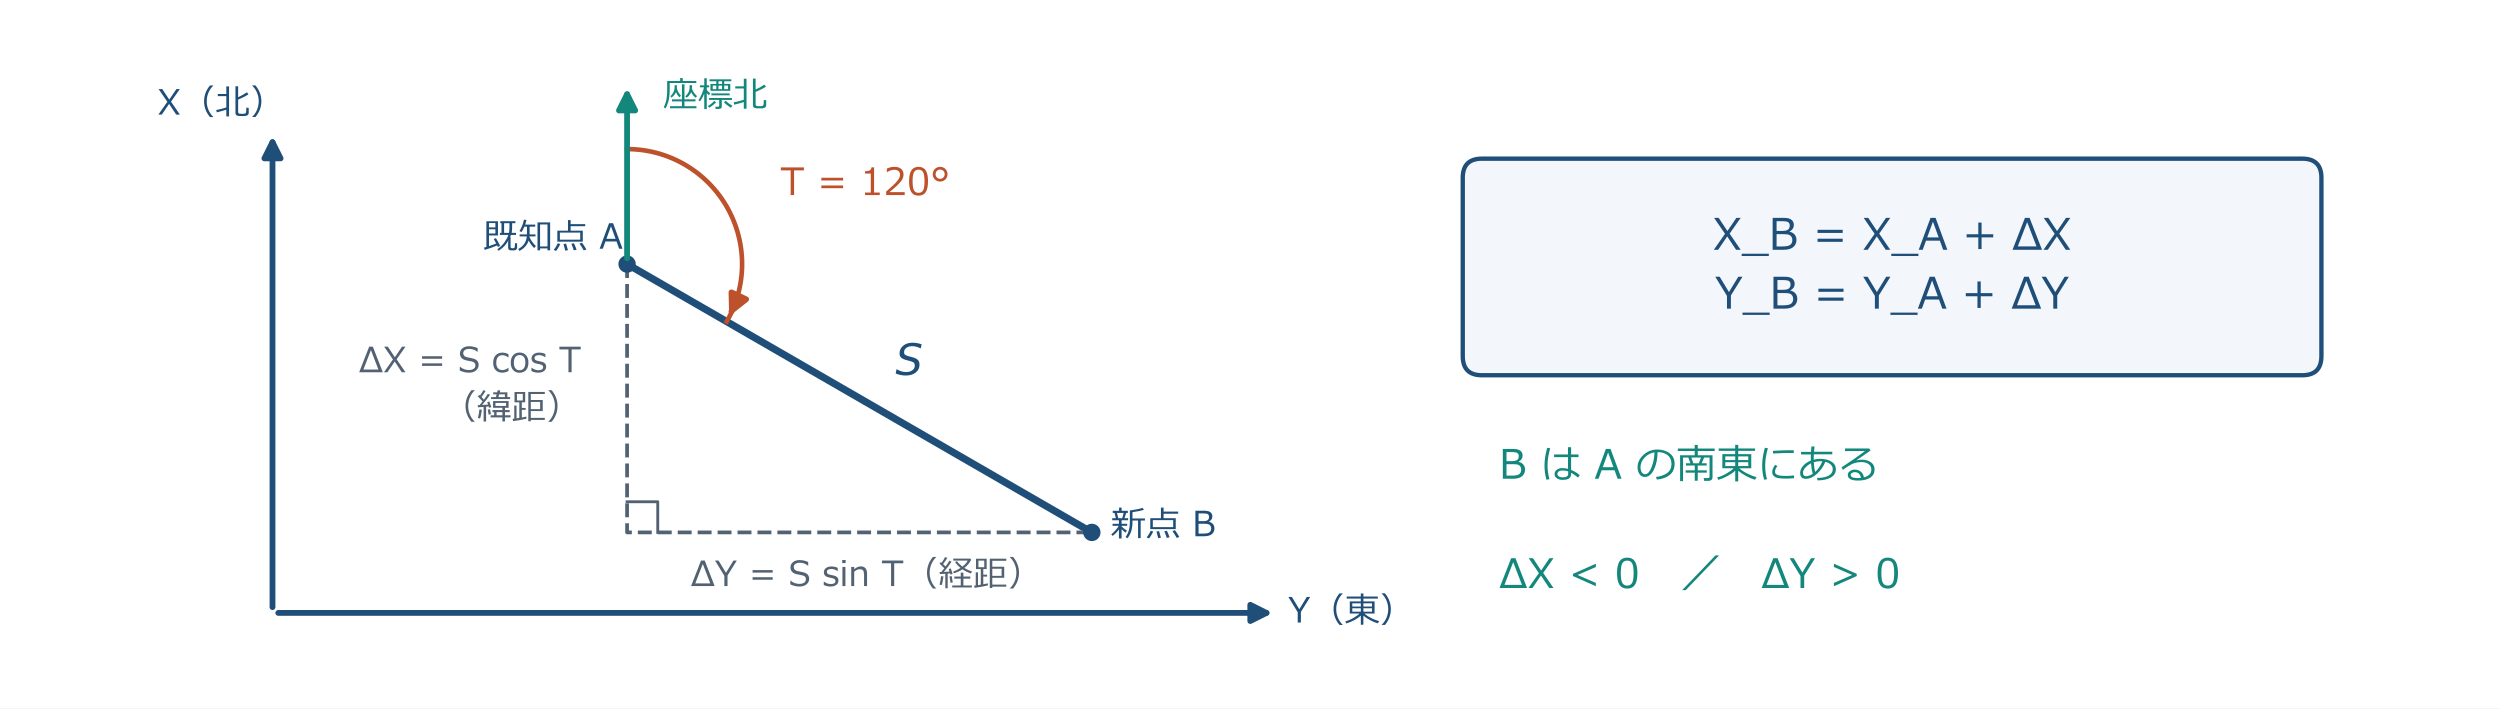
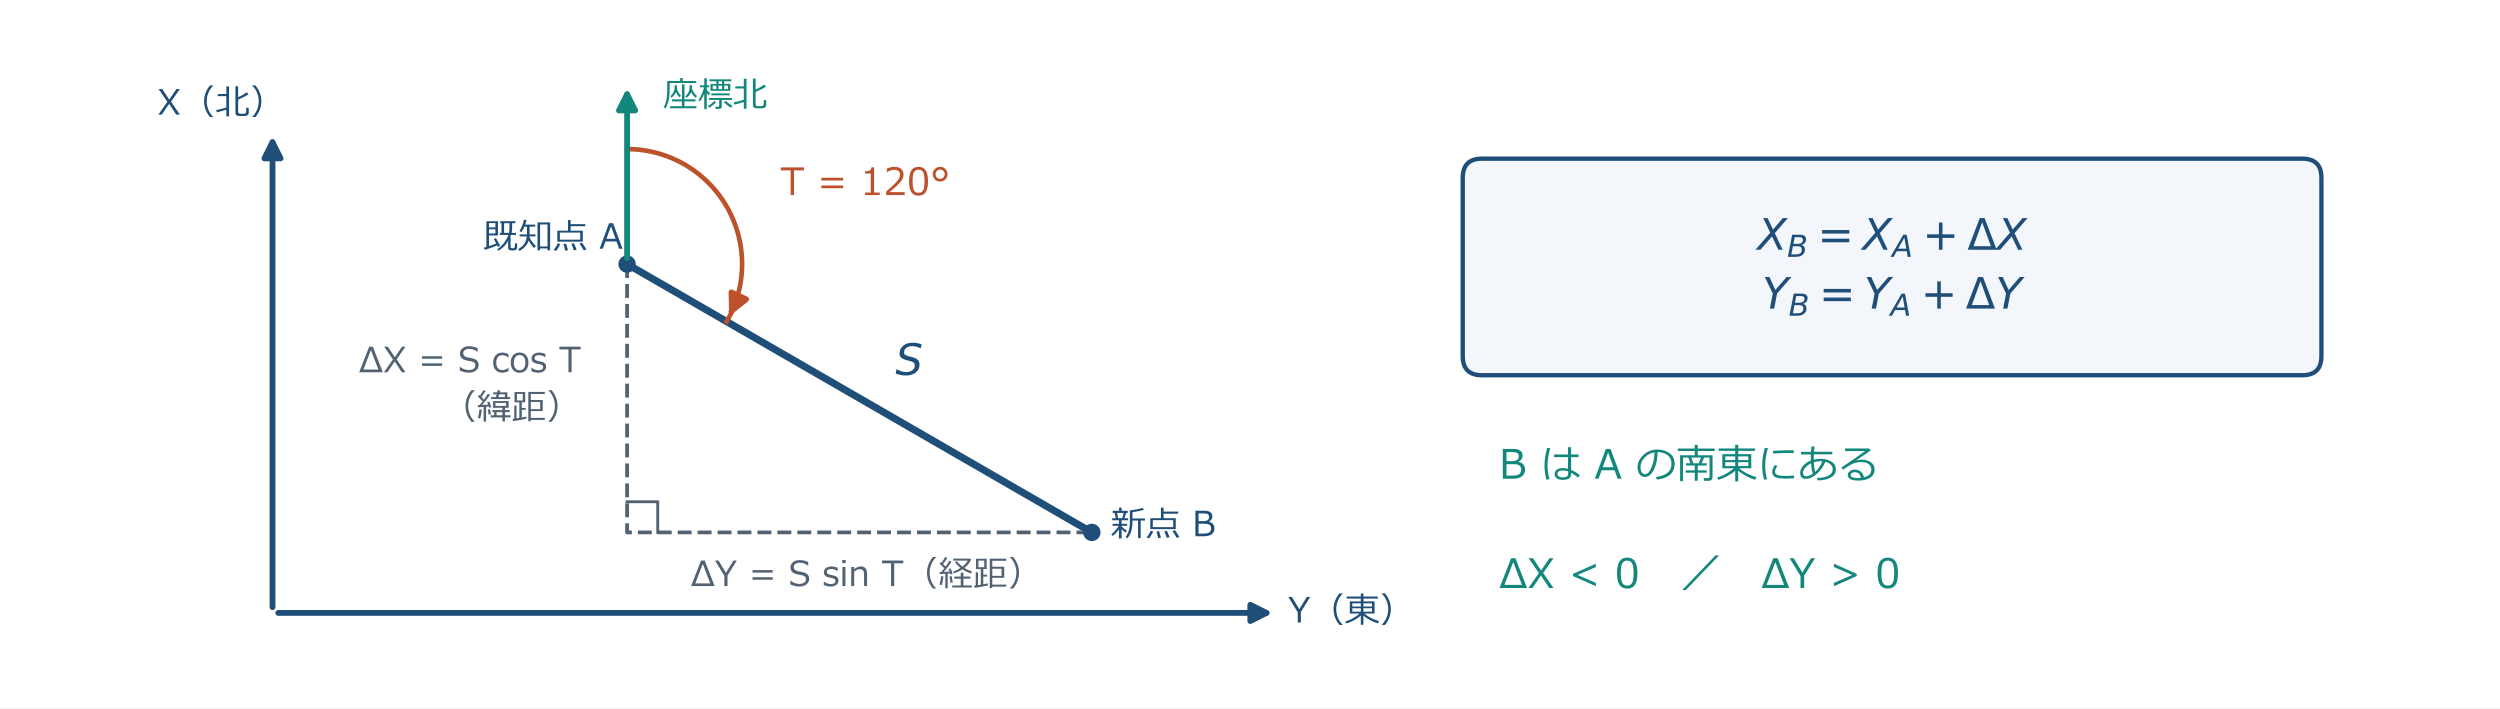
<svg xmlns="http://www.w3.org/2000/svg" xmlns:xlink="http://www.w3.org/1999/xlink" width="864pt" height="244.8pt" viewBox="0 0 864 244.8" version="1.1">
  <defs>
    <style type="text/css">*{stroke-linejoin: round; stroke-linecap: butt}</style>
  </defs>
  <g id="figure_1">
    <g id="patch_1">
      <path d="M 0 244.8 L 864 244.8 L 864 0 L 0 0 z " style="fill: #ffffff" />
    </g>
    <g id="axes_1">
      <g id="patch_2">
        <path d="M 512.15 129.686 L 795.658 129.686 Q 802.282 129.686 802.282 123.062 L 802.282 61.459 Q 802.282 54.835 795.658 54.835 L 512.15 54.835 Q 505.526 54.835 505.526 61.459 L 505.526 123.062 Q 505.526 129.686 512.15 129.686 z " clip-path="url(#pdc36e05cc6)" style="fill: #f3f7fb; stroke: #1f4e79; stroke-width: 1.5; stroke-linejoin: miter" />
      </g>
      <g id="line2d_1">
        <path d="M 216.72 91.267 L 377.343 184.003 " clip-path="url(#pdc36e05cc6)" style="fill: none; stroke: #1f4e79; stroke-width: 2.5; stroke-linecap: square" />
      </g>
      <g id="line2d_2">
        <path d="M 216.72 91.267 L 216.72 184.003 L 377.343 184.003 " clip-path="url(#pdc36e05cc6)" style="fill: none; stroke-dasharray: 4.81,2.08; stroke-dashoffset: 0; stroke: #526273; stroke-width: 1.3" />
      </g>
      <g id="line2d_3">
        <path d="M 227.318 184.003 L 227.318 173.405 L 216.72 173.405 " clip-path="url(#pdc36e05cc6)" style="fill: none; stroke: #526273; stroke-linecap: square" />
      </g>
      <g id="line2d_4">
        <defs>
          <path id="mb7fa4020e0" d="M 0 2.5 C 0.663 2.5 1.299 2.237 1.768 1.768 C 2.237 1.299 2.5 0.663 2.5 0 C 2.5 -0.663 2.237 -1.299 1.768 -1.768 C 1.299 -2.237 0.663 -2.5 0 -2.5 C -0.663 -2.5 -1.299 -2.237 -1.768 -1.768 C -2.237 -1.299 -2.5 -0.663 -2.5 0 C -2.5 0.663 -2.237 1.299 -1.768 1.768 C -1.299 2.237 -0.663 2.5 0 2.5 z " style="stroke: #1f4e79" />
        </defs>
        <g clip-path="url(#pdc36e05cc6)">
          <use xlink:href="#mb7fa4020e0" x="216.72" y="91.267" style="fill: #1f4e79; stroke: #1f4e79" />
        </g>
      </g>
      <g id="line2d_5">
        <g clip-path="url(#pdc36e05cc6)">
          <use xlink:href="#mb7fa4020e0" x="377.343" y="184.003" style="fill: #1f4e79; stroke: #1f4e79" />
        </g>
      </g>
      <g id="line2d_6">
        <path d="M 216.72 51.523 L 217.552 51.532 L 218.384 51.558 L 219.216 51.602 L 220.046 51.663 L 220.874 51.741 L 221.701 51.837 L 222.526 51.95 L 223.348 52.08 L 224.167 52.227 L 224.983 52.392 L 225.796 52.573 L 226.604 52.772 L 227.408 52.987 L 228.207 53.219 L 229.002 53.468 L 229.79 53.734 L 230.574 54.016 L 231.351 54.314 L 232.121 54.629 L 232.885 54.959 L 233.642 55.306 L 234.392 55.668 L 235.133 56.046 L 235.867 56.439 L 236.592 56.848 L 237.308 57.272 L 238.016 57.71 L 238.714 58.164 L 239.402 58.631 L 240.081 59.114 L 240.749 59.61 L 241.407 60.12 L 242.054 60.644 L 242.69 61.181 L 243.314 61.732 L 243.927 62.295 L 244.527 62.871 L 245.116 63.46 L 245.692 64.061 L 246.256 64.673 L 246.806 65.298 L 247.343 65.933 L 247.867 66.58 L 248.377 67.238 L 248.874 67.906 L 249.356 68.585 L 249.824 69.273 L 250.277 69.971 L 250.716 70.679 L 251.139 71.395 L 251.548 72.12 L 251.941 72.854 L 252.319 73.596 L 252.681 74.345 L 253.028 75.102 L 253.359 75.866 L 253.673 76.636 L 253.971 77.414 L 254.253 78.197 L 254.519 78.986 L 254.768 79.78 L 255 80.579 L 255.215 81.383 L 255.414 82.192 L 255.595 83.004 L 255.76 83.82 L 255.907 84.639 L 256.038 85.461 L 256.151 86.286 L 256.246 87.113 L 256.325 87.942 L 256.386 88.772 L 256.429 89.603 L 256.455 90.435 L 256.464 91.267 L 256.455 92.1 L 256.429 92.932 L 256.386 93.763 L 256.325 94.593 L 256.246 95.422 L 256.151 96.248 L 256.038 97.073 L 255.907 97.895 L 255.76 98.714 L 255.595 99.53 L 255.414 100.343 L 255.215 101.151 L 255 101.955 L 254.768 102.754 L 254.519 103.549 L 254.253 104.338 L 253.971 105.121 L 253.673 105.898 L 253.359 106.669 L 253.028 107.433 L 252.681 108.189 L 252.319 108.939 L 251.941 109.68 L 251.548 110.414 L 251.139 111.139 " clip-path="url(#pdc36e05cc6)" style="fill: none; stroke: #bd512b; stroke-width: 1.6; stroke-linecap: square" />
      </g>
      <g id="patch_3">
        <path d="M 94.176 209.825 Q 94.176 128.362 94.176 49.136 " style="fill: none; stroke: #1f4e79; stroke-width: 2; stroke-linecap: round" />
        <path d="M 91.376 54.736 L 94.176 49.136 L 96.976 54.736 z " style="fill: #1f4e79; stroke: #1f4e79; stroke-width: 2; stroke-linecap: round" />
      </g>
      <g id="patch_4">
        <path d="M 96.174 211.824 Q 268.054 211.824 437.698 211.824 " style="fill: none; stroke: #1f4e79; stroke-width: 2; stroke-linecap: round" />
        <path d="M 432.098 209.024 L 437.698 211.824 L 432.098 214.624 z " style="fill: #1f4e79; stroke: #1f4e79; stroke-width: 2; stroke-linecap: round" />
      </g>
      <g id="text_1">
        <g style="fill: #1f4e79" transform="translate(54.432 39.6) scale(0.12 -0.12)">
          <defs>
            <path id="Meiryo-58" d="M 4125 4709 L 2491 2381 L 4122 0 L 3444 0 L 2138 1972 L 797 0 L 163 0 L 1813 2353 L 200 4709 L 875 4709 L 2166 2763 L 3488 4709 L 4125 4709 z " transform="scale(0.015625)" />
            <path id="Meiryo-ff08" d="M 6003 -453 L 5388 -453 Q 4300 853 4300 2459 Q 4300 4053 5388 5369 L 6003 5369 L 6003 5338 Q 5491 4863 5169 4178 Q 4788 3366 4788 2459 Q 4788 1547 5169 731 Q 5491 47 6003 -428 L 6003 -453 z " transform="scale(0.015625)" />
            <path id="Meiryo-5317" d="M 3684 5219 L 4181 5219 L 4181 3197 Q 5100 3628 5781 4109 L 6088 3744 Q 5453 3291 4181 2763 L 4181 466 Q 4181 334 4278 236 Q 4375 138 4819 138 Q 5353 138 5468 198 Q 5584 259 5628 389 Q 5672 519 5688 1288 L 6131 1225 L 6131 309 Q 6131 103 5992 -39 Q 5853 -181 5654 -226 Q 5456 -272 4975 -272 Q 4716 -272 4342 -253 Q 3969 -234 3826 -93 Q 3684 47 3684 303 L 3684 5219 z M 250 413 L 128 844 Q 853 963 2000 1316 L 2000 3403 L 428 3403 L 428 3797 L 2000 3797 L 2000 5200 L 2503 5200 L 2503 -331 L 2000 -331 L 2000 897 Q 1319 675 250 413 z " transform="scale(0.015625)" />
            <path id="Meiryo-ff09" d="M 2059 2463 Q 2059 856 972 -450 L 359 -450 L 359 -425 Q 872 50 1194 734 Q 1575 1550 1575 2463 Q 1575 3369 1194 4181 Q 872 4866 359 5341 L 359 5375 L 972 5375 Q 2059 4059 2059 2463 z " transform="scale(0.015625)" />
          </defs>
          <use xlink:href="#Meiryo-58" />
          <use xlink:href="#Meiryo-ff08" transform="translate(66.94336 0)" />
          <use xlink:href="#Meiryo-5317" transform="translate(166.9434 0)" />
          <use xlink:href="#Meiryo-ff09" transform="translate(266.9434 0)" />
        </g>
      </g>
      <g id="text_2">
        <g style="fill: #1f4e79" transform="translate(445.248 215.136) scale(0.12 -0.12)">
          <defs>
            <path id="Meiryo-59" d="M 4025 4709 L 2313 1950 L 2313 0 L 1731 0 L 1731 1888 L 9 4709 L 656 4709 L 2025 2447 L 3403 4709 L 4025 4709 z " transform="scale(0.015625)" />
            <path id="Meiryo-6771" d="M 244 -175 L 72 206 Q 572 338 1039 563 Q 1506 788 1995 1111 Q 2484 1434 2678 1653 L 891 1653 L 891 3888 L 2919 3888 L 2919 4403 L 322 4403 L 322 4788 L 2919 4788 L 2919 5350 L 3403 5350 L 3403 4788 L 6059 4788 L 6059 4403 L 3403 4403 L 3403 3888 L 5459 3888 L 5459 1653 L 3569 1653 Q 4147 1153 4890 786 Q 5634 419 6300 256 L 6053 -159 Q 5391 25 4641 431 Q 3891 838 3397 1263 L 3397 -416 L 2925 -416 L 2925 1272 Q 2478 847 1725 439 Q 972 31 244 -175 z M 1353 2947 L 2925 2947 L 2925 3534 L 1353 3534 L 1353 2947 z M 3397 2947 L 4988 2947 L 4988 3534 L 3397 3534 L 3397 2947 z M 4988 2619 L 3397 2619 L 3397 2000 L 4988 2000 L 4988 2619 z M 2925 2619 L 1353 2619 L 1353 2000 L 2925 2000 L 2925 2619 z " transform="scale(0.015625)" />
          </defs>
          <use xlink:href="#Meiryo-59" />
          <use xlink:href="#Meiryo-ff08" transform="translate(63.08594 0)" />
          <use xlink:href="#Meiryo-6771" transform="translate(163.0859 0)" />
          <use xlink:href="#Meiryo-ff09" transform="translate(263.0859 0)" />
        </g>
      </g>
      <g id="patch_5">
        <path d="M 216.72 89.266 Q 216.72 59.801 216.72 32.572 " style="fill: none; stroke: #13877b; stroke-width: 2; stroke-linecap: round" />
        <path d="M 213.92 38.172 L 216.72 32.572 L 219.52 38.172 z " style="fill: #13877b; stroke: #13877b; stroke-width: 2; stroke-linecap: round" />
      </g>
      <g id="text_3">
        <g style="fill: #13877b" transform="translate(229.3056 36.9504) scale(0.12 -0.12)">
          <defs>
            <path id="Meiryo-5ea7" d="M 1141 4406 L 1141 3241 Q 1141 1834 891 965 Q 641 97 338 -294 L 44 -50 Q 678 1056 678 2953 L 678 4781 L 3072 4781 L 3072 5322 L 3550 5322 L 3550 4781 L 6044 4781 L 6044 4406 L 1141 4406 z M 1200 -247 L 1200 138 L 3400 138 L 3400 1019 L 1559 1019 L 1559 1397 L 3400 1397 L 3400 4172 L 3863 4172 L 3863 1397 L 5900 1397 L 5900 1019 L 3863 1019 L 3863 138 L 6075 138 L 6075 -247 L 1200 -247 z M 2297 2734 Q 2200 2494 2003 2231 Q 1806 1969 1475 1719 L 1272 1984 Q 1544 2206 1744 2550 Q 1944 2894 2003 3209 Q 2063 3525 2063 4003 L 2472 4003 Q 2472 3659 2453 3441 Q 2503 3128 2740 2714 Q 2978 2300 3216 2084 L 2956 1772 Q 2559 2119 2297 2734 z M 5097 2719 Q 4984 2438 4776 2172 Q 4569 1906 4247 1700 L 4013 1966 Q 4247 2150 4430 2409 Q 4613 2669 4697 2903 Q 4781 3138 4801 3334 Q 4822 3531 4822 4003 L 5266 4003 Q 5266 3806 5244 3391 Q 5303 3072 5575 2678 Q 5847 2284 6194 1978 L 5900 1700 Q 5397 2116 5097 2719 z " transform="scale(0.015625)" />
            <path id="Meiryo-6a19" d="M 1103 2463 Q 838 1734 331 1009 L 38 1225 Q 338 1647 650 2372 Q 963 3097 1066 3606 L 313 3606 L 313 3984 L 1116 3984 L 1116 5284 L 1578 5284 L 1578 3984 L 2022 3984 L 2022 3606 L 1578 3606 L 1578 3128 Q 1788 2866 2206 2503 L 1972 2131 Q 1847 2263 1578 2563 L 1578 -403 L 1116 -403 L 1103 2463 z M 3331 4234 L 3331 4734 L 2084 4734 L 2084 5081 L 6100 5081 L 6100 4734 L 4794 4734 L 4794 4234 L 5909 4234 L 5909 2966 L 2253 2966 L 2253 4234 L 3331 4234 z M 3738 4734 L 3738 4234 L 4388 4234 L 4388 4734 L 3738 4734 z M 3331 3272 L 3331 3931 L 2678 3931 L 2678 3272 L 3331 3272 z M 3738 3931 L 3738 3272 L 4388 3272 L 4388 3931 L 3738 3931 z M 5491 3931 L 4794 3931 L 4794 3272 L 5491 3272 L 5491 3931 z M 2425 2138 L 2425 2491 L 5794 2491 L 5794 2138 L 2425 2138 z M 3841 -369 L 3206 -369 L 3150 28 L 3631 28 Q 3866 28 3866 238 L 3866 1288 L 2000 1288 L 2000 1647 L 6216 1647 L 6216 1288 L 4344 1288 L 4344 69 Q 4344 -138 4205 -253 Q 4066 -369 3841 -369 z M 6022 -141 Q 5716 31 5306 350 Q 4897 669 4741 859 L 5069 1113 Q 5572 631 6316 200 L 6022 -141 z M 2013 -141 L 1772 159 Q 2488 572 2934 1094 L 3306 866 Q 3084 606 2678 293 Q 2272 -19 2013 -141 z " transform="scale(0.015625)" />
          </defs>
          <use xlink:href="#Meiryo-5ea7" />
          <use xlink:href="#Meiryo-6a19" transform="translate(100 0)" />
          <use xlink:href="#Meiryo-5317" transform="translate(200 0)" />
        </g>
      </g>
      <g id="text_4">
        <g style="fill: #1f4e79" transform="translate(167.04 85.968) scale(0.12 -0.12)">
          <defs>
            <path id="Meiryo-65e2" d="M 5069 2544 Q 5000 2325 4947 2197 L 5022 2197 L 5022 338 Q 5022 91 5381 91 Q 5578 91 5659 133 Q 5741 175 5778 284 Q 5816 394 5838 1038 L 6222 991 L 6222 241 Q 6222 44 6137 -81 Q 6053 -206 5897 -256 Q 5741 -306 5409 -306 Q 5216 -306 5038 -291 L 5016 -291 Q 4572 -256 4572 213 L 4572 1309 L 4638 1494 L 4625 1559 Q 4044 409 2809 -375 L 2581 -88 Q 3391 469 3914 1219 Q 4438 1969 4606 2544 L 3050 2544 L 3050 2922 L 3350 2922 L 3350 4713 L 3122 4713 L 3122 5084 L 5909 5084 L 5909 4713 L 5309 4713 L 5309 3994 Q 5309 3381 5222 2922 L 6022 2922 L 6022 2544 L 5069 2544 z M 4722 2922 Q 4813 3338 4813 3988 L 4813 4713 L 3828 4713 L 3828 2922 L 4722 2922 z M 269 -209 L 113 206 Q 294 250 563 331 L 563 5069 L 2697 5069 L 2697 2453 L 1041 2453 L 1041 481 Q 1769 719 2372 963 Q 2106 1481 1922 1775 L 2325 1956 Q 2434 1788 2723 1255 Q 3013 722 3097 534 L 2684 319 Q 2638 425 2547 609 Q 1553 184 269 -209 z M 2222 4731 L 1041 4731 L 1041 3941 L 2222 3941 L 2222 4731 z M 1041 3594 L 1041 2813 L 2222 2813 L 2222 3594 L 1041 3594 z " transform="scale(0.015625)" />
            <path id="Meiryo-77e5" d="M 2097 2281 Q 2097 2253 2094 2191 Q 2250 1778 2608 1278 Q 2966 778 3291 503 L 2969 131 Q 2369 703 1963 1516 Q 1531 250 247 -397 L 44 -50 Q 1513 775 1603 2281 L 288 2281 L 288 2641 L 1644 2641 L 1644 4075 L 1166 4075 Q 878 3397 619 3063 L 259 3266 Q 559 3719 786 4320 Q 1013 4922 1081 5363 L 1553 5303 Q 1447 4822 1313 4447 L 3166 4447 L 3166 4075 L 2128 4075 L 2128 2641 L 3213 2641 L 3213 2281 L 2097 2281 z M 5425 59 L 4059 59 L 4059 -291 L 3584 -291 L 3584 4853 L 5913 4853 L 5913 -291 L 5425 -291 L 5425 59 z M 4059 425 L 5425 425 L 5425 4481 L 4059 4481 L 4059 425 z " transform="scale(0.015625)" />
            <path id="Meiryo-70b9" d="M 838 1309 L 838 3331 L 2803 3331 L 2803 5284 L 3291 5284 L 3291 4541 L 5981 4541 L 5981 4156 L 3291 4156 L 3291 3331 L 5531 3331 L 5531 1309 L 838 1309 z M 5059 2972 L 1306 2972 L 1306 1675 L 5059 1675 L 5059 2972 z M 5706 -309 Q 5469 153 4925 950 L 5388 1125 Q 5872 453 6197 -141 L 5706 -309 z M 3872 -297 Q 3672 328 3428 909 L 3900 1016 Q 4178 438 4394 -188 L 3872 -297 z M 603 -409 L 172 -206 Q 622 331 916 1009 L 1372 884 Q 1297 647 1026 200 Q 756 -247 603 -409 z M 2294 -350 L 1978 872 L 2456 950 Q 2578 584 2803 -266 L 2294 -350 z " transform="scale(0.015625)" />
            <path id="Meiryo-20" transform="scale(0.015625)" />
            <path id="Meiryo-41" d="M 3000 1828 L 2153 4150 L 1309 1828 L 3000 1828 z M 3659 0 L 3175 1344 L 1131 1344 L 647 0 L 56 0 L 1800 4709 L 2541 4709 L 4281 0 L 3659 0 z " transform="scale(0.015625)" />
          </defs>
          <use xlink:href="#Meiryo-65e2" />
          <use xlink:href="#Meiryo-77e5" transform="translate(100 0)" />
          <use xlink:href="#Meiryo-70b9" transform="translate(200 0)" />
          <use xlink:href="#Meiryo-20" transform="translate(300 0)" />
          <use xlink:href="#Meiryo-41" transform="translate(333.9844 0)" />
        </g>
      </g>
      <g id="text_5">
        <g style="fill: #1f4e79" transform="translate(383.9675 185.328) scale(0.12 -0.12)">
          <defs>
            <path id="Meiryo-65b0" d="M 284 69 L 53 356 Q 378 603 804 1078 Q 1231 1553 1431 1928 L 284 1928 L 284 2294 L 1459 2294 L 1459 2947 L 219 2947 L 219 3331 L 891 3331 L 644 4297 L 316 4297 L 316 4691 L 1484 4691 L 1484 5278 L 1953 5278 L 1953 4691 L 3097 4691 L 3097 4297 L 2800 4297 L 2478 3331 L 3150 3331 L 3150 2947 L 1947 2947 L 1947 2294 L 2978 2294 L 2978 1928 L 1947 1928 L 1947 1819 Q 2325 1416 2919 1028 L 2691 656 Q 2225 1013 1947 1300 L 1947 -409 L 1459 -409 L 1459 1238 Q 831 416 284 69 z M 1103 4297 L 1338 3331 L 2066 3331 L 2328 4297 L 1103 4297 z M 4984 -344 L 4984 2900 L 3953 2900 L 3953 2594 Q 3953 725 3013 -381 L 2684 -128 Q 3056 325 3265 1034 Q 3475 1744 3475 2528 L 3475 4750 Q 5038 4963 5819 5238 L 6066 4866 Q 5228 4609 3953 4441 L 3953 3281 L 6256 3281 L 6256 2900 L 5466 2900 L 5466 -344 L 4984 -344 z " transform="scale(0.015625)" />
            <path id="Meiryo-42" d="M 578 0 L 578 4709 L 1966 4709 Q 2284 4709 2507 4696 Q 2731 4684 2967 4615 Q 3203 4547 3372 4408 Q 3541 4269 3622 4081 Q 3703 3894 3703 3653 Q 3703 3028 3072 2691 L 3072 2666 Q 3550 2566 3819 2245 Q 4088 1925 4088 1450 Q 4088 778 3605 389 Q 3122 0 2228 0 L 578 0 z M 1159 4216 L 1159 2784 L 2000 2784 Q 2609 2784 2853 2981 Q 3097 3178 3097 3588 Q 3097 3872 2903 4044 Q 2709 4216 1928 4216 L 1159 4216 z M 1159 2303 L 1159 494 L 2006 494 Q 2903 494 3192 742 Q 3481 991 3481 1413 Q 3481 1688 3375 1883 Q 3269 2078 3042 2190 Q 2816 2303 2163 2303 L 1159 2303 z " transform="scale(0.015625)" />
          </defs>
          <use xlink:href="#Meiryo-65b0" />
          <use xlink:href="#Meiryo-70b9" transform="translate(100 0)" />
          <use xlink:href="#Meiryo-20" transform="translate(200 0)" />
          <use xlink:href="#Meiryo-42" transform="translate(233.9844 0)" />
        </g>
      </g>
      <g id="patch_6">
        <path d="M 253.121 106.928 Q 252.557 108.127 252.945 107.302 " style="fill: none; stroke: #bd512b; stroke-width: 2; stroke-linecap: round" />
        <path d="M 257.863 103.428 L 252.945 107.302 L 252.796 101.043 z " style="fill: #bd512b; stroke: #bd512b; stroke-width: 2; stroke-linecap: round" />
      </g>
      <g id="text_6">
        <g style="fill: #bd512b" transform="translate(269.712 67.4208) scale(0.13 -0.13)">
          <defs>
            <path id="Meiryo-54" d="M 1744 0 L 1744 4203 L 72 4203 L 72 4709 L 3997 4709 L 3997 4203 L 2325 4203 L 2325 0 L 1744 0 z " transform="scale(0.015625)" />
            <path id="Meiryo-3d" d="M 4425 2484 L 719 2484 L 719 2947 L 4425 2947 L 4425 2484 z M 4425 1172 L 719 1172 L 719 1634 L 4425 1634 L 4425 1172 z " transform="scale(0.015625)" />
            <path id="Meiryo-31" d="M 3338 0 L 831 0 L 831 431 L 1813 431 L 1813 3669 L 831 3669 L 831 4050 Q 1406 4053 1653 4214 Q 1900 4375 1931 4725 L 2375 4725 L 2375 431 L 3338 431 L 3338 0 z " transform="scale(0.015625)" />
            <path id="Meiryo-32" d="M 3606 0 L 456 0 L 456 609 Q 956 1041 1579 1612 Q 2203 2184 2506 2618 Q 2809 3053 2809 3488 Q 2809 3872 2554 4087 Q 2300 4303 1863 4303 Q 1222 4303 603 3897 L 572 3897 L 572 4506 Q 1203 4806 1878 4806 Q 2591 4806 3000 4461 Q 3409 4116 3409 3519 Q 3409 3200 3304 2909 Q 3200 2619 2978 2344 Q 2756 2069 2447 1759 Q 2138 1450 1025 503 L 3606 503 L 3606 0 z " transform="scale(0.015625)" />
            <path id="Meiryo-30" d="M 1991 -97 Q 1159 -97 768 497 Q 378 1091 378 2350 Q 378 3609 770 4206 Q 1163 4803 1991 4803 Q 2813 4803 3206 4204 Q 3600 3606 3600 2356 Q 3600 1094 3209 498 Q 2819 -97 1991 -97 z M 1991 4325 Q 1456 4325 1215 3901 Q 975 3478 975 2350 Q 975 1231 1215 806 Q 1456 381 1991 381 Q 2525 381 2764 806 Q 3003 1231 3003 2356 Q 3003 3459 2765 3892 Q 2528 4325 1991 4325 z " transform="scale(0.015625)" />
            <path id="Meiryo-b0" d="M 1688 2303 Q 1159 2303 796 2662 Q 434 3022 434 3553 Q 434 4084 795 4443 Q 1156 4803 1688 4803 Q 2222 4803 2581 4443 Q 2941 4084 2941 3553 Q 2941 3022 2580 2662 Q 2219 2303 1688 2303 z M 1688 4341 Q 1356 4341 1136 4116 Q 916 3891 916 3553 Q 916 3216 1137 2991 Q 1359 2766 1688 2766 Q 2019 2766 2239 2992 Q 2459 3219 2459 3553 Q 2459 3888 2240 4114 Q 2022 4341 1688 4341 z " transform="scale(0.015625)" />
          </defs>
          <use xlink:href="#Meiryo-54" />
          <use xlink:href="#Meiryo-20" transform="translate(63.57422 0)" />
          <use xlink:href="#Meiryo-3d" transform="translate(97.55859 0)" />
          <use xlink:href="#Meiryo-20" transform="translate(177.9297 0)" />
          <use xlink:href="#Meiryo-31" transform="translate(211.9141 0)" />
          <use xlink:href="#Meiryo-32" transform="translate(274.0234 0)" />
          <use xlink:href="#Meiryo-30" transform="translate(336.1328 0)" />
          <use xlink:href="#Meiryo-b0" transform="translate(398.2422 0)" />
        </g>
      </g>
      <g id="text_7">
        <g style="fill: #1f4e79" transform="translate(309.456 129.6864) scale(0.15 -0.15)">
          <defs>
            <path id="DejaVuSans-Oblique-53" d="M 3859 4513 L 3738 3897 Q 3422 4066 3111 4152 Q 2800 4238 2509 4238 Q 1944 4238 1609 3991 Q 1275 3744 1275 3334 Q 1275 3109 1398 2989 Q 1522 2869 2034 2731 L 2413 2638 Q 3053 2472 3303 2217 Q 3553 1963 3553 1503 Q 3553 797 2998 353 Q 2444 -91 1538 -91 Q 1166 -91 791 -17 Q 416 56 38 206 L 166 856 Q 513 641 861 531 Q 1209 422 1556 422 Q 2147 422 2503 684 Q 2859 947 2859 1369 Q 2859 1650 2717 1795 Q 2575 1941 2106 2059 L 1728 2156 Q 1081 2325 845 2545 Q 609 2766 609 3163 Q 609 3859 1145 4304 Q 1681 4750 2541 4750 Q 2875 4750 3203 4690 Q 3531 4631 3859 4513 z " transform="scale(0.015625)" />
          </defs>
          <use xlink:href="#DejaVuSans-Oblique-53" transform="translate(0 0.78125)" />
        </g>
      </g>
      <g id="text_8">
        <g style="fill: #526273" transform="translate(124.0318 128.6438) scale(0.12 -0.12)">
          <defs>
            <path id="Meiryo-394" d="M 4406 0 L 56 0 L 1894 4709 L 2572 4709 L 4406 0 z M 3597 497 L 2216 4081 L 834 497 L 3597 497 z " transform="scale(0.015625)" />
            <path id="Meiryo-53" d="M 2022 -84 Q 1228 -84 356 309 L 356 1019 L 397 1019 Q 1116 406 2028 406 Q 2591 406 2911 636 Q 3231 866 3231 1247 Q 3231 1541 3095 1708 Q 2959 1875 2622 1969 L 1572 2181 Q 988 2303 686 2623 Q 384 2944 384 3456 Q 384 4038 853 4416 Q 1322 4794 2075 4794 Q 2863 4794 3650 4447 L 3650 3763 L 3606 3763 Q 2956 4303 2075 4303 Q 1588 4303 1289 4087 Q 991 3872 991 3522 Q 991 2938 1672 2769 Q 2066 2697 2548 2589 Q 3031 2481 3239 2364 Q 3447 2247 3576 2097 Q 3706 1947 3770 1756 Q 3834 1566 3834 1334 Q 3834 722 3337 319 Q 2841 -84 2022 -84 z " transform="scale(0.015625)" />
            <path id="Meiryo-63" d="M 3097 216 Q 2463 -81 1991 -81 Q 1175 -81 723 397 Q 272 875 272 1759 Q 272 2625 737 3122 Q 1203 3619 1994 3619 Q 2516 3619 3097 3328 L 3097 2716 L 3072 2716 Q 2488 3144 1981 3144 Q 1441 3144 1141 2784 Q 841 2425 841 1759 Q 841 1094 1139 744 Q 1438 394 1981 394 Q 2503 394 3072 816 L 3097 816 L 3097 216 z " transform="scale(0.015625)" />
            <path id="Meiryo-6f" d="M 1900 -97 Q 1147 -97 709 401 Q 272 900 272 1763 Q 272 2625 712 3128 Q 1153 3631 1900 3631 Q 2647 3631 3087 3131 Q 3528 2631 3528 1763 Q 3528 894 3089 398 Q 2650 -97 1900 -97 z M 1900 3163 Q 1391 3163 1116 2803 Q 841 2444 841 1763 Q 841 1091 1116 731 Q 1391 372 1900 372 Q 2409 372 2684 731 Q 2959 1091 2959 1763 Q 2959 3163 1900 3163 z " transform="scale(0.015625)" />
            <path id="Meiryo-73" d="M 1528 -84 Q 866 -84 284 206 L 284 844 L 306 844 Q 938 375 1559 375 Q 2431 375 2431 925 Q 2431 1141 2315 1259 Q 2200 1378 1834 1463 Q 1528 1522 1131 1615 Q 734 1709 517 1945 Q 300 2181 300 2550 Q 300 3019 681 3317 Q 1063 3616 1700 3616 Q 2356 3616 2853 3359 L 2853 2753 L 2831 2753 Q 2284 3156 1672 3156 Q 1294 3156 1075 3017 Q 856 2878 856 2631 Q 856 2413 973 2297 Q 1091 2181 1441 2094 L 2131 1944 Q 2559 1850 2775 1614 Q 2991 1378 2991 1003 Q 2991 519 2594 217 Q 2197 -84 1528 -84 z " transform="scale(0.015625)" />
          </defs>
          <use xlink:href="#Meiryo-394" />
          <use xlink:href="#Meiryo-58" transform="translate(69.72656 0)" />
          <use xlink:href="#Meiryo-20" transform="translate(136.6699 0)" />
          <use xlink:href="#Meiryo-3d" transform="translate(170.6543 0)" />
          <use xlink:href="#Meiryo-20" transform="translate(251.0254 0)" />
          <use xlink:href="#Meiryo-53" transform="translate(285.0098 0)" />
          <use xlink:href="#Meiryo-20" transform="translate(348.4863 0)" />
          <use xlink:href="#Meiryo-63" transform="translate(382.4707 0)" />
          <use xlink:href="#Meiryo-6f" transform="translate(433.1543 0)" />
          <use xlink:href="#Meiryo-73" transform="translate(492.5293 0)" />
          <use xlink:href="#Meiryo-20" transform="translate(542.334 0)" />
          <use xlink:href="#Meiryo-54" transform="translate(576.3184 0)" />
        </g>
        <g style="fill: #526273" transform="translate(152.8224 144.9216) scale(0.12 -0.12)">
          <defs>
            <path id="Meiryo-7def" d="M 1234 -403 L 1234 2294 L 203 2216 L 147 2613 L 500 2625 Q 731 2903 1044 3306 Q 403 4025 166 4250 L 447 4506 Q 516 4447 575 4384 Q 959 4906 1191 5388 L 1594 5219 Q 1159 4519 841 4116 Q 1116 3831 1294 3631 Q 1784 4291 2006 4697 L 2425 4525 Q 1738 3528 950 2647 Q 1675 2681 2050 2713 L 1900 3175 L 2288 3284 Q 2441 2897 2659 2247 L 2228 2144 Q 2206 2228 2159 2375 Q 2041 2359 1694 2331 L 1694 -403 L 1234 -403 z M 2613 3734 L 2613 4109 L 3503 4109 L 3634 4609 L 3006 4609 L 3006 4975 L 3731 4975 L 3834 5369 L 4309 5322 L 4213 4975 L 5616 4975 L 5616 4109 L 6119 4109 L 6119 3734 L 2613 3734 z M 3966 4109 L 5159 4109 L 5159 4609 L 4106 4609 L 3966 4109 z M 3181 753 L 3181 1328 L 2863 1328 L 2863 1713 L 4697 1713 L 4697 2131 L 2972 2131 L 2972 3363 L 5844 3363 L 5844 2131 L 5172 2131 L 5172 1713 L 6041 1713 L 6041 1328 L 5172 1328 L 5172 753 L 6197 753 L 6197 353 L 5172 353 L 5172 -391 L 4697 -391 L 4697 353 L 2528 353 L 2528 753 L 3181 753 z M 5375 3019 L 3416 3019 L 3416 2475 L 5375 2475 L 5375 3019 z M 3625 1328 L 3625 753 L 4697 753 L 4697 1328 L 3625 1328 z M 2156 863 L 2000 1791 L 2419 1863 Q 2431 1781 2588 941 L 2156 863 z M 575 166 L 178 244 Q 422 1163 453 1822 L 916 1772 Q 763 625 575 166 z " transform="scale(0.015625)" />
            <path id="Meiryo-8ddd" d="M 3534 272 L 6113 272 L 6113 -106 L 3534 -106 L 3534 -359 L 3072 -359 L 3072 5050 L 6113 5050 L 6113 4666 L 3534 4666 L 3534 3563 L 5734 3563 L 5734 1525 L 3534 1525 L 3534 272 z M 3534 3203 L 3534 1884 L 5250 1884 L 5250 3203 L 3534 3203 z M 269 -328 L 178 75 L 484 119 L 484 2538 L 903 2538 L 903 184 L 1413 266 L 1413 3138 L 531 3138 L 531 5038 L 2497 5038 L 2497 3138 L 1875 3138 L 1875 2106 L 2581 2106 L 2581 1747 L 1875 1747 L 1875 341 Q 2494 447 2725 506 L 2731 122 Q 1956 -91 269 -328 z M 2053 4691 L 981 4691 L 981 3478 L 2053 3478 L 2053 4691 z " transform="scale(0.015625)" />
          </defs>
          <use xlink:href="#Meiryo-ff08" />
          <use xlink:href="#Meiryo-7def" transform="translate(100 0)" />
          <use xlink:href="#Meiryo-8ddd" transform="translate(200 0)" />
          <use xlink:href="#Meiryo-ff09" transform="translate(300 0)" />
        </g>
      </g>
      <g id="text_9">
        <g style="fill: #526273" transform="translate(238.7269 202.5504) scale(0.12 -0.12)">
          <defs>
            <path id="Meiryo-69" d="M 1122 4238 L 500 4238 L 500 4809 L 1122 4809 L 1122 4238 z M 1088 0 L 538 0 L 538 3531 L 1088 3531 L 1088 0 z " transform="scale(0.015625)" />
            <path id="Meiryo-6e" d="M 3450 0 L 2900 0 L 2900 1978 Q 2900 2666 2719 2889 Q 2538 3113 2122 3113 Q 1631 3113 1081 2656 L 1081 0 L 531 0 L 531 3531 L 1081 3531 L 1081 3106 Q 1703 3631 2309 3631 Q 2856 3631 3153 3289 Q 3450 2947 3450 2300 L 3450 0 z " transform="scale(0.015625)" />
            <path id="Meiryo-7d4c" d="M 1275 -397 L 1275 2272 Q 931 2256 275 2216 L 216 2588 L 306 2588 L 538 2591 Q 763 2856 1084 3288 Q 938 3450 203 4159 L 472 4409 L 594 4300 Q 984 4847 1222 5350 L 1647 5191 Q 1275 4556 859 4056 L 1328 3619 Q 1813 4291 2013 4675 L 2428 4506 Q 1791 3531 1006 2603 Q 1434 2622 2056 2672 Q 1944 3031 1894 3156 L 2294 3247 Q 2425 2872 2625 2234 L 2222 2131 Q 2203 2197 2156 2347 Q 2003 2328 1713 2303 L 1713 -397 L 1275 -397 z M 4434 3084 Q 3784 2653 2866 2341 L 2703 2659 Q 3388 2894 4075 3344 Q 3494 3809 3063 4416 L 3409 4591 Q 3800 4063 4425 3591 Q 5159 4156 5400 4697 L 2744 4697 L 2744 5063 L 5844 5063 L 6047 4878 Q 5678 4047 4788 3341 Q 5378 2969 6209 2678 L 5963 2319 Q 5122 2625 4434 3084 z M 2547 -259 L 2547 113 L 4122 113 L 4122 1372 L 2931 1372 L 2931 1759 L 4122 1759 L 4122 2475 L 4609 2475 L 4609 1759 L 5884 1759 L 5884 1372 L 4609 1372 L 4609 113 L 6169 113 L 6169 -259 L 2547 -259 z M 2234 597 Q 2122 1175 2050 1791 Q 2141 1797 2456 1838 Q 2581 966 2650 675 L 2234 597 z M 603 191 L 209 256 Q 450 1103 484 1825 L 928 1778 Q 794 613 603 191 z " transform="scale(0.015625)" />
          </defs>
          <use xlink:href="#Meiryo-394" />
          <use xlink:href="#Meiryo-59" transform="translate(69.72656 0)" />
          <use xlink:href="#Meiryo-20" transform="translate(132.8125 0)" />
          <use xlink:href="#Meiryo-3d" transform="translate(166.7969 0)" />
          <use xlink:href="#Meiryo-20" transform="translate(247.168 0)" />
          <use xlink:href="#Meiryo-53" transform="translate(281.1523 0)" />
          <use xlink:href="#Meiryo-20" transform="translate(344.6289 0)" />
          <use xlink:href="#Meiryo-73" transform="translate(378.6133 0)" />
          <use xlink:href="#Meiryo-69" transform="translate(428.418 0)" />
          <use xlink:href="#Meiryo-6e" transform="translate(453.8086 0)" />
          <use xlink:href="#Meiryo-20" transform="translate(515.625 0)" />
          <use xlink:href="#Meiryo-54" transform="translate(549.6094 0)" />
          <use xlink:href="#Meiryo-ff08" transform="translate(613.1836 0)" />
          <use xlink:href="#Meiryo-7d4c" transform="translate(713.1836 0)" />
          <use xlink:href="#Meiryo-8ddd" transform="translate(813.1836 0)" />
          <use xlink:href="#Meiryo-ff09" transform="translate(913.1836 0)" />
        </g>
      </g>
      <g id="text_10">
-         <g style="fill: #1f4e79" transform="translate(591.9153 86.32467) scale(0.15 -0.15)">
-           <defs>
-             <path id="Meiryo-5f" d="M 3988 -919 L -13 -919 L -13 -581 L 3988 -581 L 3988 -919 z " transform="scale(0.015625)" />
-             <path id="Meiryo-2b" d="M 4534 1828 L 2813 1828 L 2813 106 L 2331 106 L 2331 1828 L 609 1828 L 609 2291 L 2331 2291 L 2331 4013 L 2813 4013 L 2813 2291 L 4534 2291 L 4534 1828 z " transform="scale(0.015625)" />
-           </defs>
-           <use xlink:href="#Meiryo-58" />
-           <use xlink:href="#Meiryo-5f" transform="translate(66.94336 0)" />
-           <use xlink:href="#Meiryo-42" transform="translate(129.0527 0)" />
-           <use xlink:href="#Meiryo-20" transform="translate(196.3379 0)" />
-           <use xlink:href="#Meiryo-3d" transform="translate(230.3223 0)" />
-           <use xlink:href="#Meiryo-20" transform="translate(310.6934 0)" />
-           <use xlink:href="#Meiryo-58" transform="translate(344.6777 0)" />
-           <use xlink:href="#Meiryo-5f" transform="translate(411.6211 0)" />
-           <use xlink:href="#Meiryo-41" transform="translate(473.7305 0)" />
-           <use xlink:href="#Meiryo-20" transform="translate(541.5039 0)" />
-           <use xlink:href="#Meiryo-2b" transform="translate(575.4883 0)" />
-           <use xlink:href="#Meiryo-20" transform="translate(655.8594 0)" />
-           <use xlink:href="#Meiryo-394" transform="translate(689.8438 0)" />
-           <use xlink:href="#Meiryo-58" transform="translate(759.5703 0)" />
-         </g>
-         <g style="fill: #1f4e79" transform="translate(592.7802 106.6719) scale(0.15 -0.15)">
-           <use xlink:href="#Meiryo-59" />
-           <use xlink:href="#Meiryo-5f" transform="translate(63.08594 0)" />
-           <use xlink:href="#Meiryo-42" transform="translate(125.1953 0)" />
-           <use xlink:href="#Meiryo-20" transform="translate(192.4805 0)" />
-           <use xlink:href="#Meiryo-3d" transform="translate(226.4648 0)" />
-           <use xlink:href="#Meiryo-20" transform="translate(306.8359 0)" />
-           <use xlink:href="#Meiryo-59" transform="translate(340.8203 0)" />
-           <use xlink:href="#Meiryo-5f" transform="translate(403.9062 0)" />
-           <use xlink:href="#Meiryo-41" transform="translate(466.0156 0)" />
-           <use xlink:href="#Meiryo-20" transform="translate(533.7891 0)" />
-           <use xlink:href="#Meiryo-2b" transform="translate(567.7734 0)" />
-           <use xlink:href="#Meiryo-20" transform="translate(648.1445 0)" />
-           <use xlink:href="#Meiryo-394" transform="translate(682.1289 0)" />
-           <use xlink:href="#Meiryo-59" transform="translate(751.8555 0)" />
+         <g style="fill: #1f4e79" transform="translate(607.329 86.32467) scale(0.15 -0.15)">
+           <defs>
+             <path id="DejaVuSans-Oblique-58" d="M 878 4666 L 1516 4666 L 2316 2981 L 3763 4666 L 4500 4666 L 2578 2438 L 3738 0 L 3103 0 L 2163 1966 L 459 0 L -275 0 L 1906 2509 L 878 4666 z " transform="scale(0.015625)" />
+             <path id="DejaVuSans-Oblique-42" d="M 1081 4666 L 2694 4666 Q 3350 4666 3675 4422 Q 4000 4178 4000 3688 Q 4000 3238 3720 2911 Q 3441 2584 2988 2516 Q 3375 2428 3569 2181 Q 3763 1934 3763 1522 Q 3763 819 3242 409 Q 2722 0 1819 0 L 172 0 L 1081 4666 z M 1234 2228 L 903 519 L 1919 519 Q 2491 519 2800 781 Q 3109 1044 3109 1522 Q 3109 1891 2904 2059 Q 2700 2228 2247 2228 L 1234 2228 z M 1606 4147 L 1331 2741 L 2272 2741 Q 2775 2741 3058 2959 Q 3341 3178 3341 3566 Q 3341 3869 3150 4008 Q 2959 4147 2541 4147 L 1606 4147 z " transform="scale(0.015625)" />
+             <path id="DejaVuSans-3d" d="M 678 2906 L 4684 2906 L 4684 2381 L 678 2381 L 678 2906 z M 678 1631 L 4684 1631 L 4684 1100 L 678 1100 L 678 1631 z " transform="scale(0.015625)" />
+             <path id="DejaVuSans-Oblique-41" d="M 2356 4666 L 3072 4666 L 3938 0 L 3278 0 L 3084 1197 L 984 1197 L 325 0 L -341 0 L 2356 4666 z M 2584 4044 L 1275 1722 L 2988 1722 L 2584 4044 z " transform="scale(0.015625)" />
+             <path id="DejaVuSans-2b" d="M 2944 4013 L 2944 2272 L 4684 2272 L 4684 1741 L 2944 1741 L 2944 0 L 2419 0 L 2419 1741 L 678 1741 L 678 2272 L 2419 2272 L 2419 4013 L 2944 4013 z " transform="scale(0.015625)" />
+             <path id="DejaVuSans-394" d="M 2188 4044 L 906 525 L 3472 525 L 2188 4044 z M 50 0 L 1831 4666 L 2547 4666 L 4325 0 L 50 0 z " transform="scale(0.015625)" />
+           </defs>
+           <use xlink:href="#DejaVuSans-Oblique-58" transform="translate(0 0.09375)" />
+           <use xlink:href="#DejaVuSans-Oblique-42" transform="translate(68.50586 -16.3125) scale(0.7)" />
+           <use xlink:href="#DejaVuSans-3d" transform="translate(138.7451 0.09375)" />
+           <use xlink:href="#DejaVuSans-Oblique-58" transform="translate(242.0166 0.09375)" />
+           <use xlink:href="#DejaVuSans-Oblique-41" transform="translate(310.5225 -16.3125) scale(0.7)" />
+           <use xlink:href="#DejaVuSans-2b" transform="translate(380.625 0.09375)" />
+           <use xlink:href="#DejaVuSans-394" transform="translate(483.8965 0.09375)" />
+           <use xlink:href="#DejaVuSans-Oblique-58" transform="translate(552.3047 0.09375)" />
+         </g>
+         <g style="fill: #1f4e79" transform="translate(608.979 106.6719) scale(0.15 -0.15)">
+           <defs>
+             <path id="DejaVuSans-Oblique-59" d="M 403 4666 L 1081 4666 L 1953 2747 L 3616 4666 L 4325 4666 L 2209 2222 L 1778 0 L 1147 0 L 1575 2222 L 403 4666 z " transform="scale(0.015625)" />
+           </defs>
+           <use xlink:href="#DejaVuSans-Oblique-59" transform="translate(0 0.09375)" />
+           <use xlink:href="#DejaVuSans-Oblique-42" transform="translate(61.08398 -16.3125) scale(0.7)" />
+           <use xlink:href="#DejaVuSans-3d" transform="translate(131.3232 0.09375)" />
+           <use xlink:href="#DejaVuSans-Oblique-59" transform="translate(234.5947 0.09375)" />
+           <use xlink:href="#DejaVuSans-Oblique-41" transform="translate(295.6787 -16.3125) scale(0.7)" />
+           <use xlink:href="#DejaVuSans-2b" transform="translate(365.7812 0.09375)" />
+           <use xlink:href="#DejaVuSans-394" transform="translate(469.0527 0.09375)" />
+           <use xlink:href="#DejaVuSans-Oblique-59" transform="translate(537.4609 0.09375)" />
        </g>
      </g>
      <g id="text_11">
        <g style="fill: #13877b" transform="translate(518.112 165.456) scale(0.14 -0.14)">
          <defs>
            <path id="Meiryo-306f" d="M 6253 569 L 5972 184 Q 5669 459 4891 959 L 4891 769 Q 4891 294 4577 58 Q 4263 -178 3509 -178 Q 3000 -178 2636 69 Q 2272 316 2272 731 Q 2272 1156 2619 1420 Q 2966 1684 3456 1684 Q 3938 1684 4394 1569 L 4394 3416 L 2197 3416 L 2197 3838 L 4394 3838 L 4394 4984 L 4884 4984 L 4884 3838 L 6050 3838 L 6050 3416 L 4884 3416 L 4884 1397 Q 5613 1103 6253 569 z M 4422 769 L 4422 1147 Q 4047 1306 3466 1306 Q 3141 1303 2933 1158 Q 2725 1013 2725 756 Q 2725 503 2965 361 Q 3206 219 3538 219 Q 4422 219 4422 769 z M 1466 -63 L 1000 -166 Q 681 863 681 2066 Q 681 3378 1109 4897 L 1588 4813 Q 1159 3400 1159 2119 Q 1159 988 1466 -63 z " transform="scale(0.015625)" />
            <path id="Meiryo-306e" d="M 3338 -128 L 3216 294 Q 4222 384 4936 878 Q 5650 1372 5650 2353 Q 5650 3228 5073 3706 Q 4497 4184 3466 4213 Q 3431 2531 2862 1406 Q 2294 281 1438 281 Q 906 281 601 732 Q 297 1184 297 1834 Q 297 2906 1222 3761 Q 2147 4616 3413 4616 Q 4603 4616 5375 4020 Q 6147 3425 6147 2394 Q 6147 1219 5369 597 Q 4591 -25 3338 -128 z M 2975 4172 Q 2069 4034 1416 3351 Q 763 2669 763 1809 Q 763 1353 953 1036 Q 1144 719 1484 719 Q 2069 719 2503 1811 Q 2938 2903 2975 4172 z " transform="scale(0.015625)" />
            <path id="Meiryo-5357" d="M 2934 -313 L 2934 963 L 1491 963 L 1491 1328 L 2934 1328 L 2934 2091 L 1550 2091 L 1550 2444 L 2250 2444 L 1913 3350 L 1084 3350 L 1084 -378 L 616 -378 L 616 3709 L 2925 3709 L 2925 4388 L 256 4388 L 256 4775 L 2925 4775 L 2925 5347 L 3409 5347 L 3409 4775 L 6078 4775 L 6078 4388 L 3409 4388 L 3409 3709 L 5741 3709 L 5741 209 Q 5741 -31 5572 -181 Q 5403 -331 5159 -331 L 4416 -331 L 4344 106 L 5016 106 Q 5116 106 5192 172 Q 5269 238 5269 334 L 5269 3350 L 4416 3350 L 4022 2444 L 4813 2444 L 4813 2091 L 3403 2091 L 3403 1328 L 4831 1328 L 4831 963 L 3403 963 L 3403 -313 L 2934 -313 z M 3925 3350 L 2388 3350 L 2700 2444 L 3569 2444 L 3925 3350 z " transform="scale(0.015625)" />
            <path id="Meiryo-306b" d="M 1550 -63 L 1103 -166 Q 781 863 781 2066 Q 781 3378 1209 4897 L 1691 4813 Q 1259 3391 1259 2041 Q 1259 931 1550 -63 z M 5781 4066 Q 5284 4075 4844 4075 Q 4197 4075 2503 3988 Q 2503 4128 2484 4409 Q 4094 4503 5100 4503 Q 5600 4503 5766 4494 L 5766 4466 Q 5766 4322 5781 4066 z M 5819 91 Q 5166 22 4541 22 Q 3672 22 3242 123 Q 2813 225 2591 459 Q 2369 694 2369 1063 Q 2369 1600 2838 2197 L 3200 2003 Q 2816 1581 2816 1091 Q 2816 847 3023 697 Q 3231 547 3579 498 Q 3928 450 4569 450 Q 5219 450 5819 525 L 5819 91 z " transform="scale(0.015625)" />
            <path id="Meiryo-3042" d="M 3134 -256 L 3050 128 Q 4241 141 4886 492 Q 5531 844 5534 1516 Q 5534 1934 5220 2234 Q 4906 2534 4363 2675 Q 3950 1616 3065 801 Q 2181 -13 1269 -13 Q 844 -13 612 226 Q 381 466 381 900 Q 381 1513 854 2045 Q 1328 2578 2075 2875 Q 2066 3119 2066 3359 Q 2066 3603 2075 3834 L 528 3834 L 528 4244 L 2097 4244 Q 2128 4713 2166 5106 L 2653 5100 Q 2613 4766 2575 4263 L 5463 4263 L 5463 3853 L 2547 3853 Q 2525 3494 2525 3197 L 2528 3022 Q 3019 3150 3531 3150 Q 4603 3147 5314 2715 Q 6025 2284 6025 1497 Q 6025 650 5229 197 Q 4434 -256 3216 -256 L 3134 -256 z M 3894 2756 Q 3731 2772 3569 2772 Q 3050 2772 2541 2609 Q 2581 1769 2744 1066 Q 3463 1709 3894 2756 z M 2100 2434 Q 1600 2191 1217 1775 Q 834 1359 834 972 Q 834 403 1303 403 Q 1794 403 2372 778 Q 2172 1459 2100 2434 z " transform="scale(0.015625)" />
            <path id="Meiryo-308b" d="M 4056 228 Q 5228 509 5228 1434 Q 5228 2006 4797 2318 Q 4366 2631 3647 2631 Q 3153 2631 2683 2506 Q 2213 2381 1602 1997 Q 991 1613 750 1409 L 519 1794 Q 2422 3022 4238 4378 L 1075 4366 L 1075 4781 L 4891 4781 L 5109 4463 L 2906 2938 L 2931 2900 Q 3313 3016 3691 3016 Q 4588 3016 5164 2603 Q 5741 2191 5741 1463 Q 5741 609 5034 160 Q 4328 -288 3141 -288 Q 1509 -288 1509 609 Q 1509 963 1846 1203 Q 2184 1444 2588 1444 Q 3153 1444 3556 1128 Q 3959 813 4056 228 z M 3597 147 Q 3416 1044 2622 1044 Q 2369 1044 2167 919 Q 1966 794 1966 588 Q 1966 109 3072 109 Q 3313 109 3597 147 z " transform="scale(0.015625)" />
          </defs>
          <use xlink:href="#Meiryo-42" />
          <use xlink:href="#Meiryo-20" transform="translate(67.28516 0)" />
          <use xlink:href="#Meiryo-306f" transform="translate(101.2695 0)" />
          <use xlink:href="#Meiryo-20" transform="translate(201.2695 0)" />
          <use xlink:href="#Meiryo-41" transform="translate(235.2539 0)" />
          <use xlink:href="#Meiryo-20" transform="translate(303.0273 0)" />
          <use xlink:href="#Meiryo-306e" transform="translate(337.0117 0)" />
          <use xlink:href="#Meiryo-5357" transform="translate(437.0117 0)" />
          <use xlink:href="#Meiryo-6771" transform="translate(537.0117 0)" />
          <use xlink:href="#Meiryo-306b" transform="translate(637.0117 0)" />
          <use xlink:href="#Meiryo-3042" transform="translate(737.0117 0)" />
          <use xlink:href="#Meiryo-308b" transform="translate(837.0117 0)" />
        </g>
      </g>
      <g id="text_12">
        <g style="fill: #13877b" transform="translate(518.112 203.2128) scale(0.14 -0.14)">
          <defs>
            <path id="Meiryo-3c" d="M 4353 281 L 747 1884 L 747 2234 L 4353 3838 L 4353 3316 L 1456 2059 L 4353 803 L 4353 281 z " transform="scale(0.015625)" />
            <path id="Meiryo-3000" transform="scale(0.015625)" />
            <path id="Meiryo-ff0f" d="M 6131 5150 L 847 -341 L 288 -341 L 5556 5150 L 6131 5150 z " transform="scale(0.015625)" />
            <path id="Meiryo-3e" d="M 4397 1884 L 791 281 L 791 803 L 3688 2059 L 791 3316 L 791 3838 L 4397 2234 L 4397 1884 z " transform="scale(0.015625)" />
          </defs>
          <use xlink:href="#Meiryo-394" />
          <use xlink:href="#Meiryo-58" transform="translate(69.72656 0)" />
          <use xlink:href="#Meiryo-20" transform="translate(136.6699 0)" />
          <use xlink:href="#Meiryo-3c" transform="translate(170.6543 0)" />
          <use xlink:href="#Meiryo-20" transform="translate(251.0254 0)" />
          <use xlink:href="#Meiryo-30" transform="translate(285.0098 0)" />
          <use xlink:href="#Meiryo-3000" transform="translate(347.1191 0)" />
          <use xlink:href="#Meiryo-ff0f" transform="translate(447.1191 0)" />
          <use xlink:href="#Meiryo-3000" transform="translate(547.1191 0)" />
          <use xlink:href="#Meiryo-394" transform="translate(647.1191 0)" />
          <use xlink:href="#Meiryo-59" transform="translate(716.8457 0)" />
          <use xlink:href="#Meiryo-20" transform="translate(779.9316 0)" />
          <use xlink:href="#Meiryo-3e" transform="translate(813.916 0)" />
          <use xlink:href="#Meiryo-20" transform="translate(894.2871 0)" />
          <use xlink:href="#Meiryo-30" transform="translate(928.2715 0)" />
        </g>
      </g>
    </g>
  </g>
  <defs>
    <clipPath id="pdc36e05cc6">
      <rect x="34.56" y="9.792" width="794.88" height="225.216" />
    </clipPath>
  </defs>
</svg>
